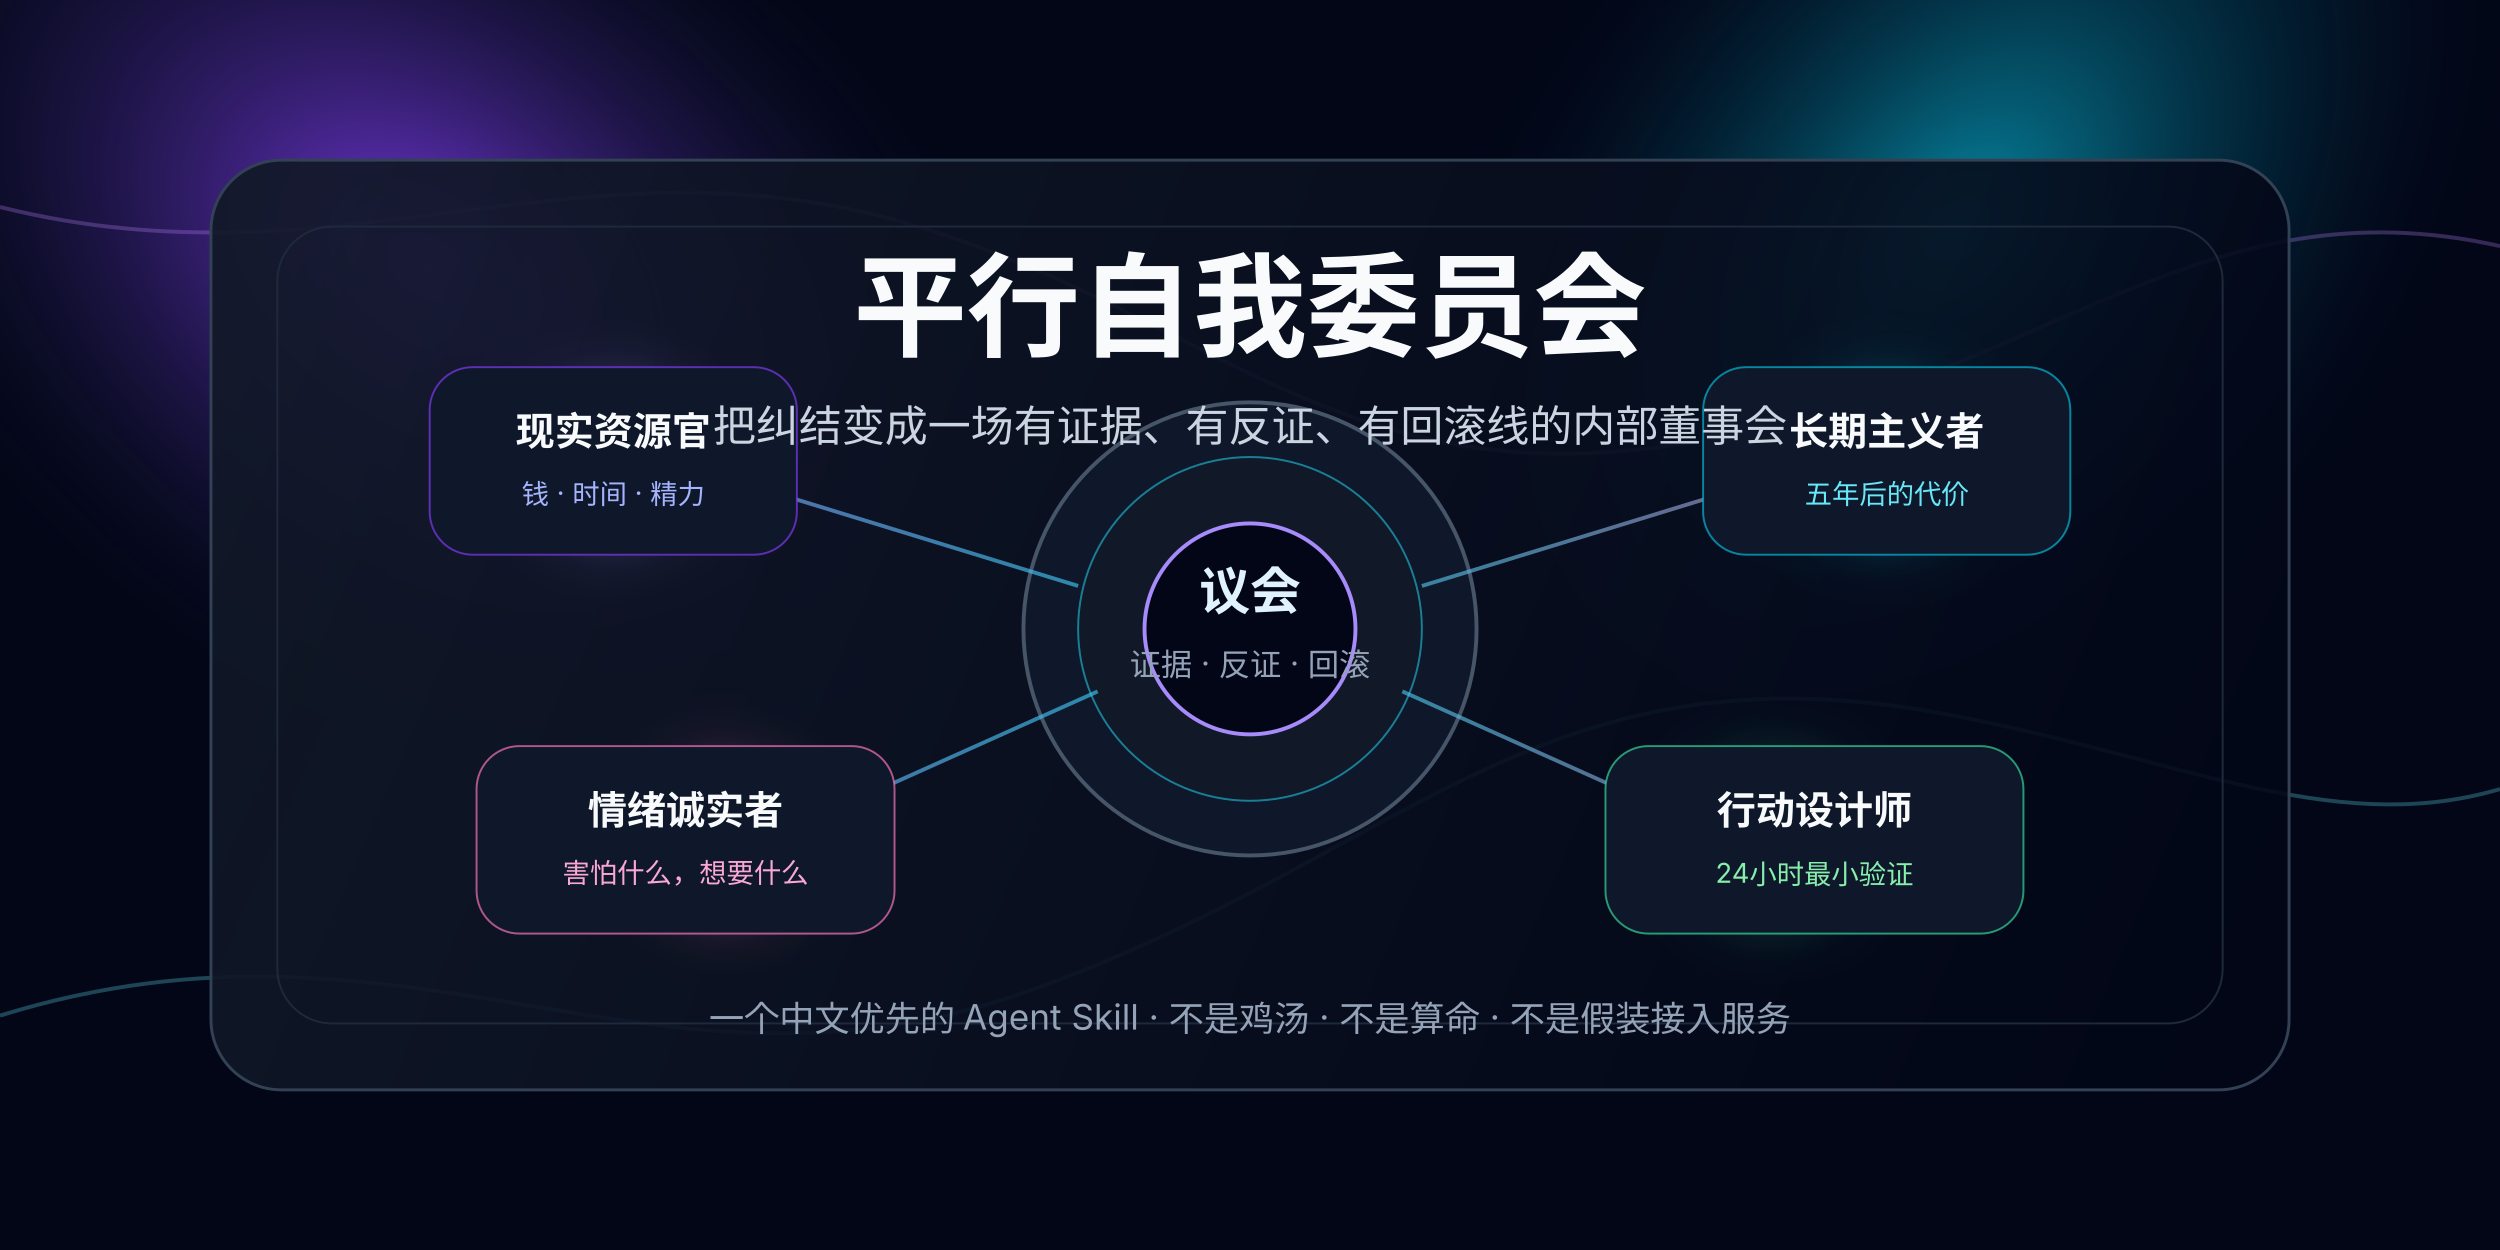
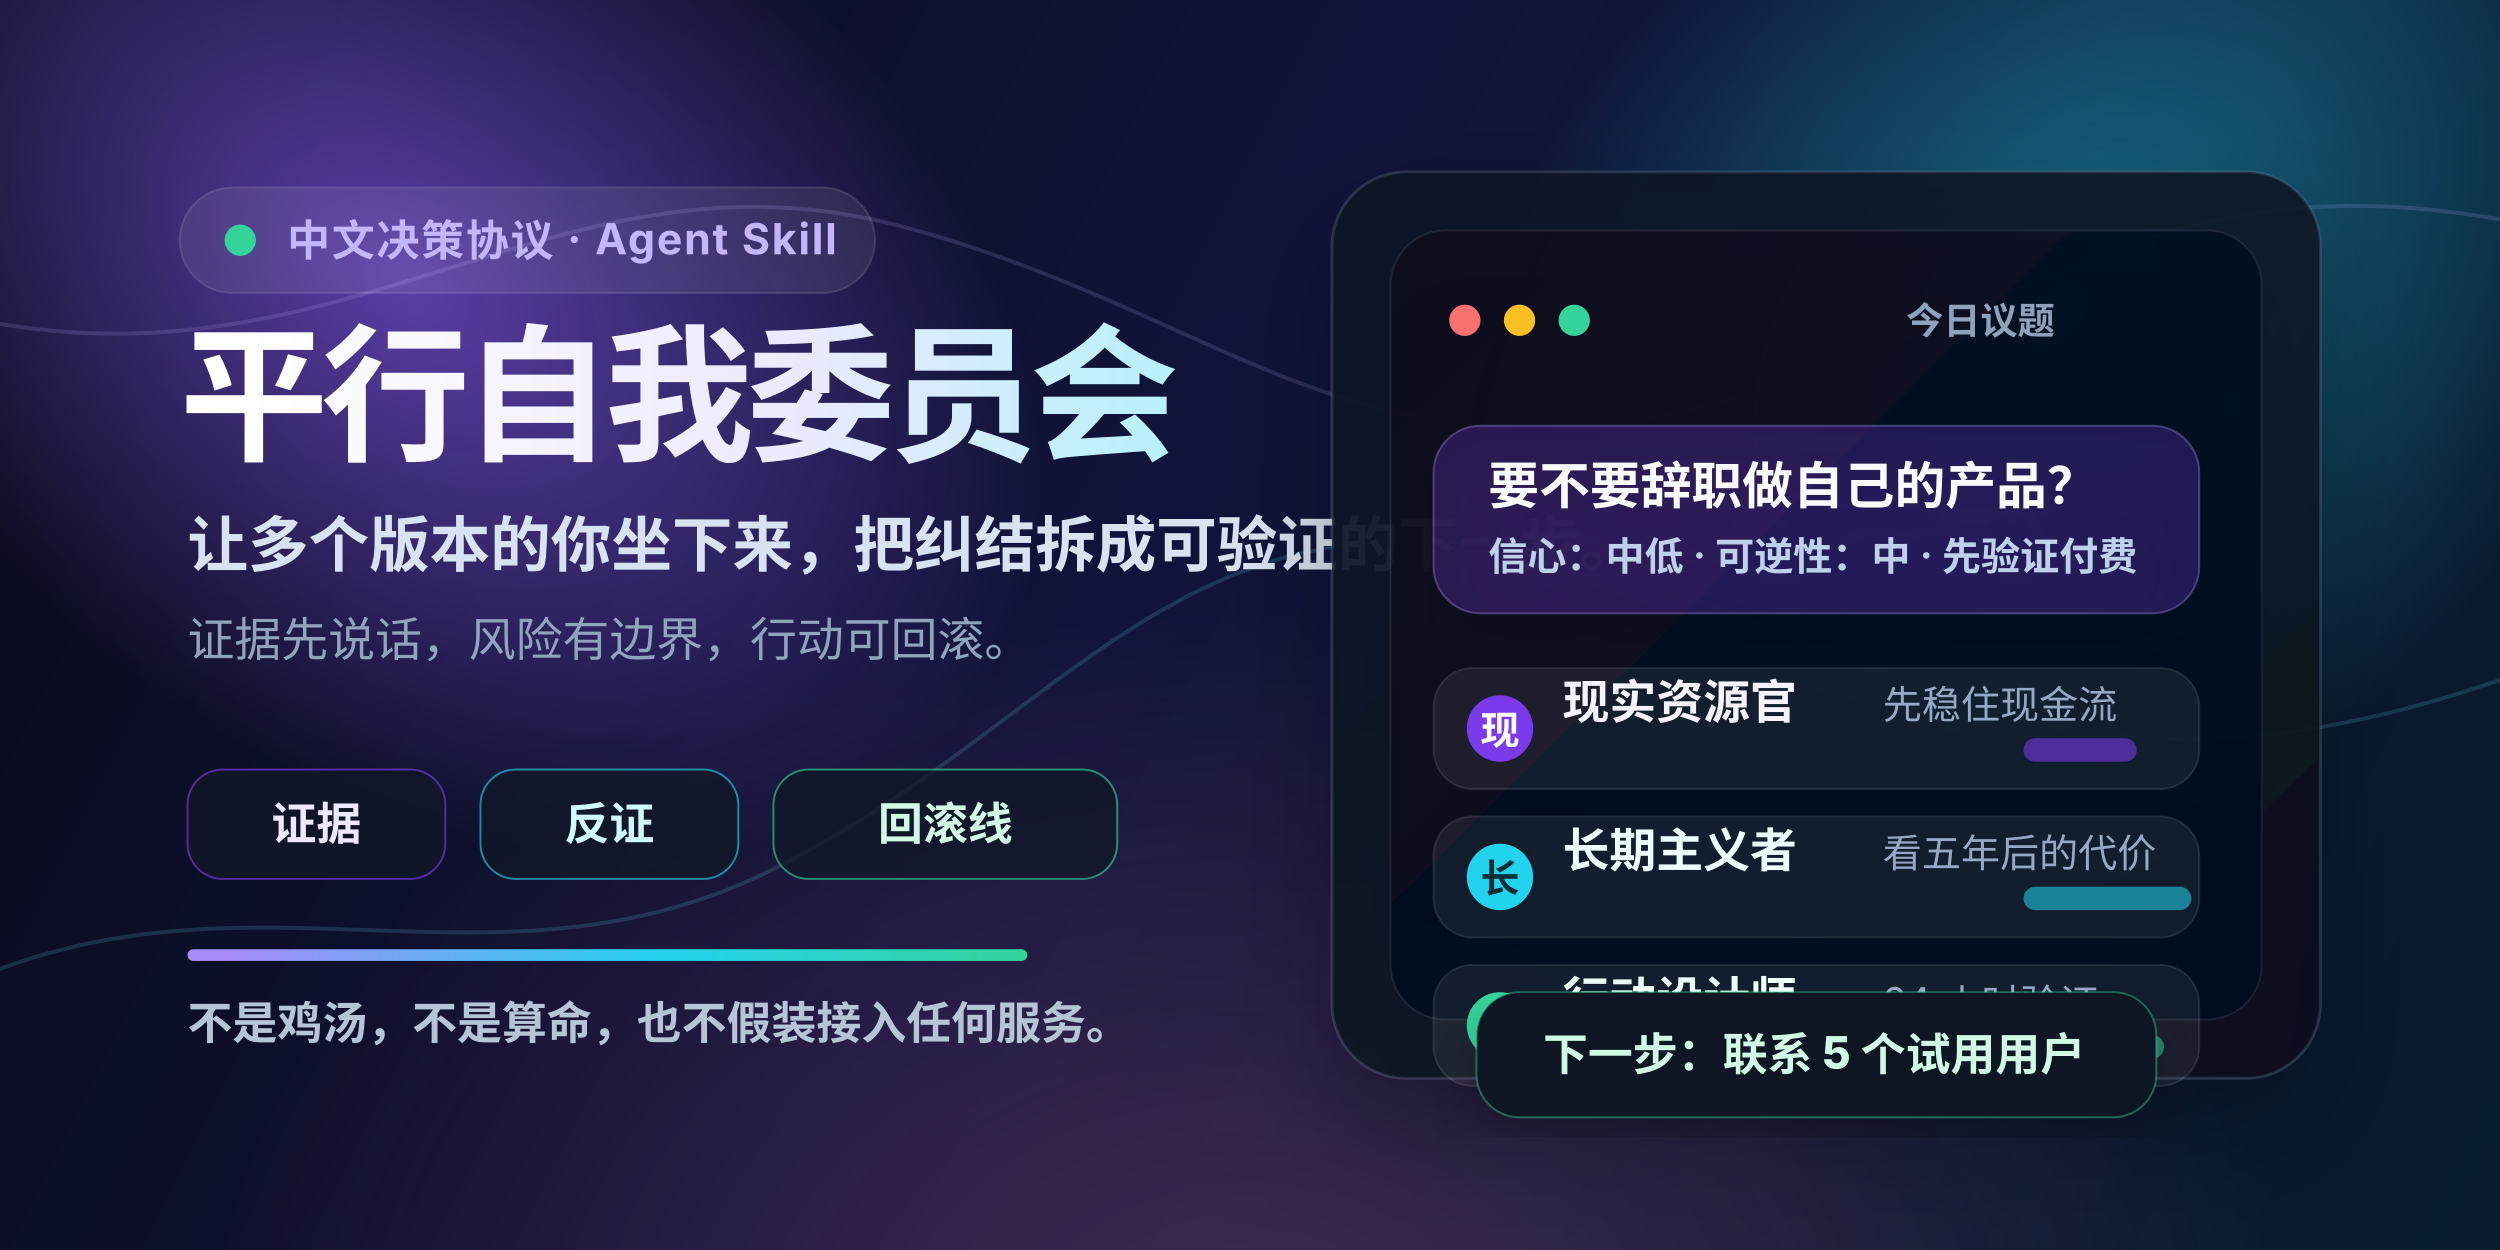
<svg xmlns="http://www.w3.org/2000/svg" width="1280" height="640" viewBox="0 0 1280 640" fill="none">
  <defs>
-     <radialGradient id="g1" cx="0" cy="0" r="1" gradientUnits="userSpaceOnUse" gradientTransform="translate(220 140) rotate(35) scale(620 420)">
-       <stop stop-color="#7C3AED" stop-opacity="0.95" />
-       <stop offset="0.55" stop-color="#0F172A" stop-opacity="0" />
+     <linearGradient id="bg" x1="0" y1="0" x2="1280" y2="640" gradientUnits="userSpaceOnUse">
+       <stop stop-color="#080A18" />
+       <stop offset="0.45" stop-color="#11143A" />
+       <stop offset="1" stop-color="#071B2D" />
+     </linearGradient>
+     <radialGradient id="violetGlow" cx="0" cy="0" r="1" gradientUnits="userSpaceOnUse" gradientTransform="translate(210 142) rotate(38) scale(560 380)">
+       <stop stop-color="#8B5CF6" stop-opacity="0.62" />
+       <stop offset="0.65" stop-color="#8B5CF6" stop-opacity="0" />
    </radialGradient>
-     <radialGradient id="g2" cx="0" cy="0" r="1" gradientUnits="userSpaceOnUse" gradientTransform="translate(1000 120) rotate(130) scale(580 380)">
-       <stop stop-color="#06B6D4" stop-opacity="0.75" />
-       <stop offset="0.62" stop-color="#020617" stop-opacity="0" />
+     <radialGradient id="cyanGlow" cx="0" cy="0" r="1" gradientUnits="userSpaceOnUse" gradientTransform="translate(1050 160) rotate(134) scale(540 360)">
+       <stop stop-color="#22D3EE" stop-opacity="0.46" />
+       <stop offset="0.72" stop-color="#22D3EE" stop-opacity="0" />
    </radialGradient>
-     <linearGradient id="card" x1="150" y1="118" x2="1128" y2="540" gradientUnits="userSpaceOnUse">
-       <stop stop-color="#111827" stop-opacity="0.92" />
-       <stop offset="1" stop-color="#020617" stop-opacity="0.88" />
+     <radialGradient id="pinkGlow" cx="0" cy="0" r="1" gradientUnits="userSpaceOnUse" gradientTransform="translate(640 690) rotate(90) scale(540 760)">
+       <stop stop-color="#F472B6" stop-opacity="0.22" />
+       <stop offset="0.7" stop-color="#F472B6" stop-opacity="0" />
+     </radialGradient>
+     <linearGradient id="heroText" x1="126" y1="190" x2="662" y2="190" gradientUnits="userSpaceOnUse">
+       <stop stop-color="#FFFFFF" />
+       <stop offset="0.52" stop-color="#EDE9FE" />
+       <stop offset="1" stop-color="#A5F3FC" />
    </linearGradient>
-     <linearGradient id="line" x1="232" y1="232" x2="1048" y2="232" gradientUnits="userSpaceOnUse">
+     <linearGradient id="panel" x1="692" y1="106" x2="1130" y2="548" gradientUnits="userSpaceOnUse">
+       <stop stop-color="#111827" stop-opacity="0.94" />
+       <stop offset="1" stop-color="#07111F" stop-opacity="0.86" />
+     </linearGradient>
+     <linearGradient id="card1" x1="734" y1="218" x2="1092" y2="306" gradientUnits="userSpaceOnUse">
+       <stop stop-color="#7C3AED" stop-opacity="0.24" />
+       <stop offset="1" stop-color="#22D3EE" stop-opacity="0.16" />
+     </linearGradient>
+     <linearGradient id="accent" x1="116" y1="438" x2="526" y2="438" gradientUnits="userSpaceOnUse">
      <stop stop-color="#A78BFA" />
-       <stop offset="0.5" stop-color="#22D3EE" />
-       <stop offset="1" stop-color="#F472B6" />
+       <stop offset="0.55" stop-color="#22D3EE" />
+       <stop offset="1" stop-color="#34D399" />
    </linearGradient>
-     <filter id="soft" x="-20%" y="-20%" width="140%" height="140%">
-       <feGaussianBlur stdDeviation="18" />
+     <filter id="shadow" x="-18%" y="-18%" width="136%" height="136%" color-interpolation-filters="sRGB">
+       <feDropShadow dx="0" dy="28" stdDeviation="28" flood-color="#000000" flood-opacity="0.32" />
    </filter>
+     <filter id="softShadow" x="-16%" y="-16%" width="132%" height="132%" color-interpolation-filters="sRGB">
+       <feDropShadow dx="0" dy="14" stdDeviation="16" flood-color="#000000" flood-opacity="0.24" />
+     </filter>
+     <style>
+       .font { font-family: Inter, "HarmonyOS Sans SC", "Microsoft YaHei", "PingFang SC", "Noto Sans CJK SC", sans-serif; }
+       .small { font-size: 22px; letter-spacing: 0.04em; }
+       .body { font-size: 26px; }
+       .label { font-size: 24px; font-weight: 760; }
+       .hint { font-size: 20px; }
+     </style>
  </defs>
-   <rect width="1280" height="640" fill="#020617" />
-   <rect width="1280" height="640" fill="url(#g1)" />
-   <rect width="1280" height="640" fill="url(#g2)" />
-   <g opacity="0.28">
-     <path d="M0 520C210 455 335 575 525 508C715 441 785 330 987 364C1109 385 1192 430 1280 404" stroke="#67E8F9" stroke-width="2" />
-     <path d="M0 106C176 150 300 64 470 116C628 164 690 261 880 224C1048 191 1128 92 1280 126" stroke="#C084FC" stroke-width="2" />
+   <rect width="1280" height="640" rx="0" fill="url(#bg)" />
+   <rect width="1280" height="640" fill="url(#violetGlow)" />
+   <rect width="1280" height="640" fill="url(#cyanGlow)" />
+   <rect width="1280" height="640" fill="url(#pinkGlow)" />
+   <g opacity="0.16">
+     <path d="M-40 514C118 430 248 520 398 444C548 368 604 246 788 284C974 322 1046 446 1328 330" stroke="#67E8F9" stroke-width="2" />
+     <path d="M-28 160C174 210 282 68 462 116C626 160 690 248 864 210C1036 172 1098 70 1308 118" stroke="#C4B5FD" stroke-width="2" />
  </g>
-   <rect x="108" y="82" width="1064" height="476" rx="36" fill="url(#card)" stroke="#334155" stroke-width="1.5" />
-   <rect x="142" y="116" width="996" height="408" rx="28" stroke="#1E293B" stroke-width="1" />
-   <circle cx="640" cy="322" r="116" fill="#0F172A" stroke="#475569" stroke-width="2" />
-   <circle cx="640" cy="322" r="88" fill="#111827" stroke="#22D3EE" stroke-opacity="0.55" />
-   <circle cx="640" cy="322" r="54" fill="#020617" stroke="#A78BFA" stroke-width="2" />
-   <text x="640" y="312" text-anchor="middle" fill="#E0F2FE" font-family="Inter, 'Microsoft YaHei', 'PingFang SC', sans-serif" font-size="26" font-weight="800">议会</text>
-   <text x="640" y="346" text-anchor="middle" fill="#94A3B8" font-family="Inter, 'Microsoft YaHei', 'PingFang SC', sans-serif" font-size="16">证据 · 反证 · 回滚</text>
-   <g filter="url(#soft)" opacity="0.55">
-     <circle cx="315" cy="236" r="34" fill="#A78BFA" />
-     <circle cx="965" cy="236" r="34" fill="#22D3EE" />
-     <circle cx="372" cy="430" r="34" fill="#F472B6" />
-     <circle cx="908" cy="430" r="34" fill="#34D399" />
+   <g class="font">
+     <g transform="translate(92 96)">
+       <rect x="0" y="0" width="356" height="54" rx="27" fill="#FFFFFF" fill-opacity="0.08" stroke="#FFFFFF" stroke-opacity="0.12" />
+       <circle cx="31" cy="27" r="8" fill="#34D399" />
+       <text x="55" y="35" fill="#C4B5FD" class="small" font-weight="700">中文决策协议 · Agent Skill</text>
+     </g>
+     <text x="92" y="230" fill="url(#heroText)" font-size="76" font-weight="900" letter-spacing="-0.045em">平行自我委员会</text>
+     <text x="96" y="290" fill="#D9E2F1" font-size="31" font-weight="650">让多个版本的你坐下来，把纠结拆成可验证的下一步。</text>
+     <text x="96" y="336" fill="#91A4BE" font-size="24" font-weight="500">证据先说话，风险有边界，行动可回滚。</text>
+     <g transform="translate(96 394)">
+       <rect x="0" y="0" width="132" height="56" rx="18" fill="#111827" fill-opacity="0.78" stroke="#7C3AED" stroke-opacity="0.62" />
+       <text x="66" y="36" text-anchor="middle" fill="#EDE9FE" font-size="23" font-weight="800">证据</text>
+       <rect x="150" y="0" width="132" height="56" rx="18" fill="#111827" fill-opacity="0.78" stroke="#22D3EE" stroke-opacity="0.62" />
+       <text x="216" y="36" text-anchor="middle" fill="#CFFAFE" font-size="23" font-weight="800">反证</text>
+       <rect x="300" y="0" width="176" height="56" rx="18" fill="#111827" fill-opacity="0.78" stroke="#34D399" stroke-opacity="0.62" />
+       <text x="388" y="36" text-anchor="middle" fill="#D1FAE5" font-size="23" font-weight="800">回滚线</text>
+     </g>
+     <rect x="96" y="486" width="430" height="6" rx="3" fill="url(#accent)" />
+     <text x="96" y="532" fill="#B6C4D8" font-size="23" font-weight="600">不是鸡汤，不是算命，也不假装接入任何服务。</text>
  </g>
-   <g stroke="url(#line)" stroke-width="2" opacity="0.65">
-     <path d="M350 238L552 300" />
-     <path d="M930 238L728 300" />
-     <path d="M406 424L562 354" />
-     <path d="M874 424L718 354" />
+   <g filter="url(#shadow)">
+     <rect x="682" y="88" width="506" height="464" rx="38" fill="url(#panel)" stroke="#6B7C93" stroke-opacity="0.28" stroke-width="1.4" />
+     <rect x="712" y="118" width="446" height="404" rx="28" fill="#020617" fill-opacity="0.42" stroke="#FFFFFF" stroke-opacity="0.08" />
  </g>
-   <g font-family="Inter, 'Microsoft YaHei', 'PingFang SC', sans-serif">
-     <rect x="220" y="188" width="188" height="96" rx="22" fill="#0F172A" stroke="#7C3AED" stroke-opacity="0.7" />
-     <text x="314" y="228" text-anchor="middle" fill="#F8FAFC" font-size="20" font-weight="700">现实资源官</text>
-     <text x="314" y="258" text-anchor="middle" fill="#A5B4FC" font-size="14">钱 · 时间 · 精力</text>
-     <rect x="872" y="188" width="188" height="96" rx="22" fill="#0F172A" stroke="#06B6D4" stroke-opacity="0.7" />
-     <text x="966" y="228" text-anchor="middle" fill="#F8FAFC" font-size="20" font-weight="700">长期主义者</text>
-     <text x="966" y="258" text-anchor="middle" fill="#67E8F9" font-size="14">五年后的代价</text>
-     <rect x="244" y="382" width="214" height="96" rx="22" fill="#0F172A" stroke="#F472B6" stroke-opacity="0.7" />
-     <text x="351" y="422" text-anchor="middle" fill="#F8FAFC" font-size="20" font-weight="700">情绪诚实者</text>
-     <text x="351" y="452" text-anchor="middle" fill="#F9A8D4" font-size="14">害怕什么，想要什么</text>
-     <rect x="822" y="382" width="214" height="96" rx="22" fill="#0F172A" stroke="#34D399" stroke-opacity="0.7" />
-     <text x="929" y="422" text-anchor="middle" fill="#F8FAFC" font-size="20" font-weight="700">行动设计师</text>
-     <text x="929" y="452" text-anchor="middle" fill="#86EFAC" font-size="14">24小时最小验证</text>
+   <g class="font" transform="translate(734 148)">
+     <g>
+       <circle cx="16" cy="16" r="8" fill="#F87171" />
+       <circle cx="44" cy="16" r="8" fill="#FBBF24" />
+       <circle cx="72" cy="16" r="8" fill="#34D399" />
+       <text x="318" y="23" text-anchor="end" fill="#8FA2BB" font-size="19" font-weight="700">今日议题</text>
+     </g>
+     <g filter="url(#softShadow)">
+       <rect x="0" y="70" width="392" height="96" rx="24" fill="url(#card1)" stroke="#A78BFA" stroke-opacity="0.36" />
+       <text x="28" y="110" fill="#F8FAFC" font-size="26" font-weight="820">要不要辞职做自己的产品？</text>
+       <text x="28" y="144" fill="#BFD0EA" font-size="20" font-weight="650">信心：中低 · 可逆性：中 · 先验证付费</text>
+     </g>
+     <g transform="translate(0 194)">
+       <rect x="0" y="0" width="392" height="62" rx="20" fill="#FFFFFF" fill-opacity="0.07" stroke="#FFFFFF" stroke-opacity="0.1" />
+       <circle cx="34" cy="31" r="17" fill="#7C3AED" />
+       <text x="34" y="39" text-anchor="middle" fill="#FFFFFF" font-size="20" font-weight="900">现</text>
+       <text x="66" y="26" fill="#F5F3FF" class="label">现实资源官</text>
+       <text x="230" y="26" fill="#96A8C2" class="hint">先稳住现金流</text>
+       <rect x="302" y="36" width="58" height="12" rx="6" fill="#7C3AED" fill-opacity="0.56" />
+     </g>
+     <g transform="translate(0 270)">
+       <rect x="0" y="0" width="392" height="62" rx="20" fill="#FFFFFF" fill-opacity="0.07" stroke="#FFFFFF" stroke-opacity="0.1" />
+       <circle cx="34" cy="31" r="17" fill="#22D3EE" />
+       <text x="34" y="39" text-anchor="middle" fill="#042F3A" font-size="20" font-weight="900">长</text>
+       <text x="66" y="26" fill="#ECFEFF" class="label">长期主义者</text>
+       <text x="230" y="26" fill="#96A8C2" class="hint">看五年后的代价</text>
+       <rect x="302" y="36" width="86" height="12" rx="6" fill="#22D3EE" fill-opacity="0.56" />
+     </g>
+     <g transform="translate(0 346)">
+       <rect x="0" y="0" width="392" height="62" rx="20" fill="#FFFFFF" fill-opacity="0.07" stroke="#FFFFFF" stroke-opacity="0.1" />
+       <circle cx="34" cy="31" r="17" fill="#34D399" />
+       <text x="34" y="39" text-anchor="middle" fill="#052E22" font-size="20" font-weight="900">行</text>
+       <text x="66" y="26" fill="#ECFDF5" class="label">行动设计师</text>
+       <text x="230" y="26" fill="#96A8C2" class="hint">24 小时验证</text>
+       <rect x="302" y="36" width="72" height="12" rx="6" fill="#34D399" fill-opacity="0.56" />
+     </g>
  </g>
-   <text x="640" y="178" text-anchor="middle" fill="#F8FAFC" font-family="Inter, 'Microsoft YaHei', 'PingFang SC', sans-serif" font-size="58" font-weight="900">平行自我委员会</text>
-   <text x="640" y="226" text-anchor="middle" fill="#CBD5E1" font-family="Inter, 'Microsoft YaHei', 'PingFang SC', sans-serif" font-size="22">把纠结变成一场有证据、有反证、有回滚线的内部董事会</text>
-   <text x="640" y="528" text-anchor="middle" fill="#94A3B8" font-family="Inter, 'Microsoft YaHei', 'PingFang SC', sans-serif" font-size="18">一个中文优先的 Agent Skill · 不是鸡汤 · 不是算命 · 不是假装接入服务</text>
+   <g class="font" filter="url(#softShadow)">
+     <rect x="756" y="508" width="348" height="64" rx="22" fill="#0B1220" stroke="#34D399" stroke-opacity="0.42" />
+     <text x="790" y="548" fill="#D1FAE5" font-size="23" font-weight="800">下一步：联系 5 个试用用户</text>
+   </g>
</svg>
